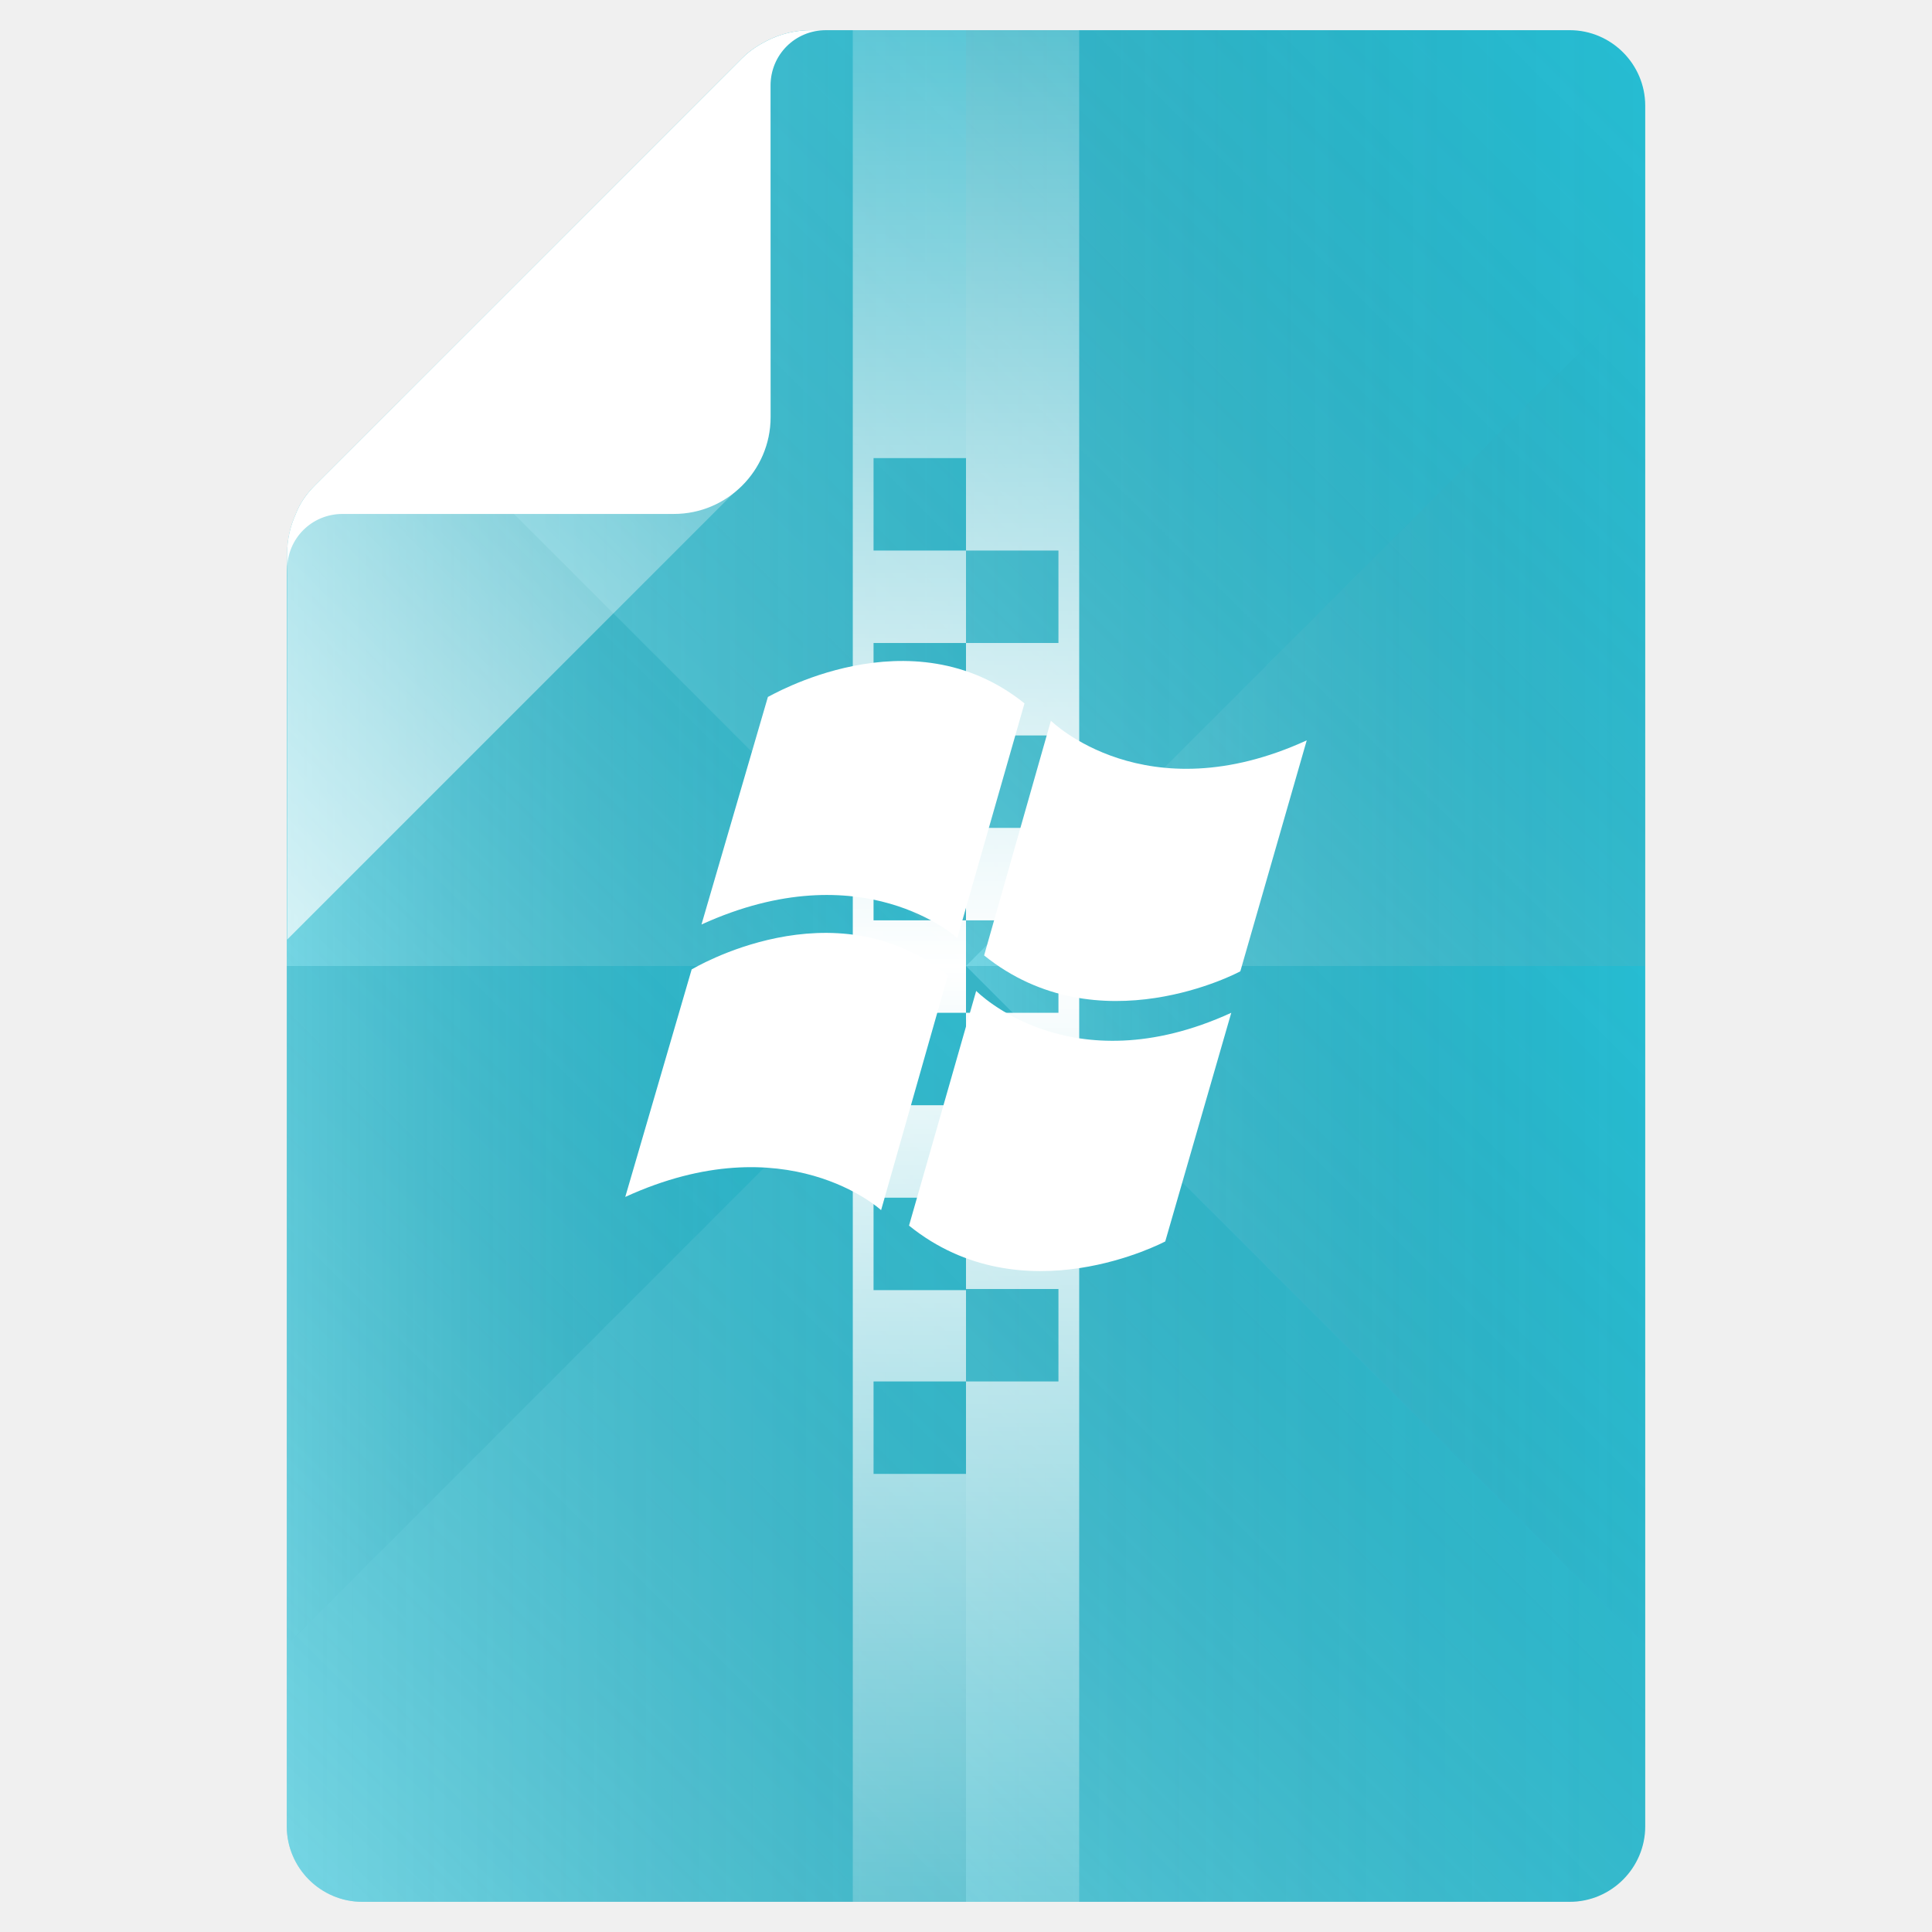
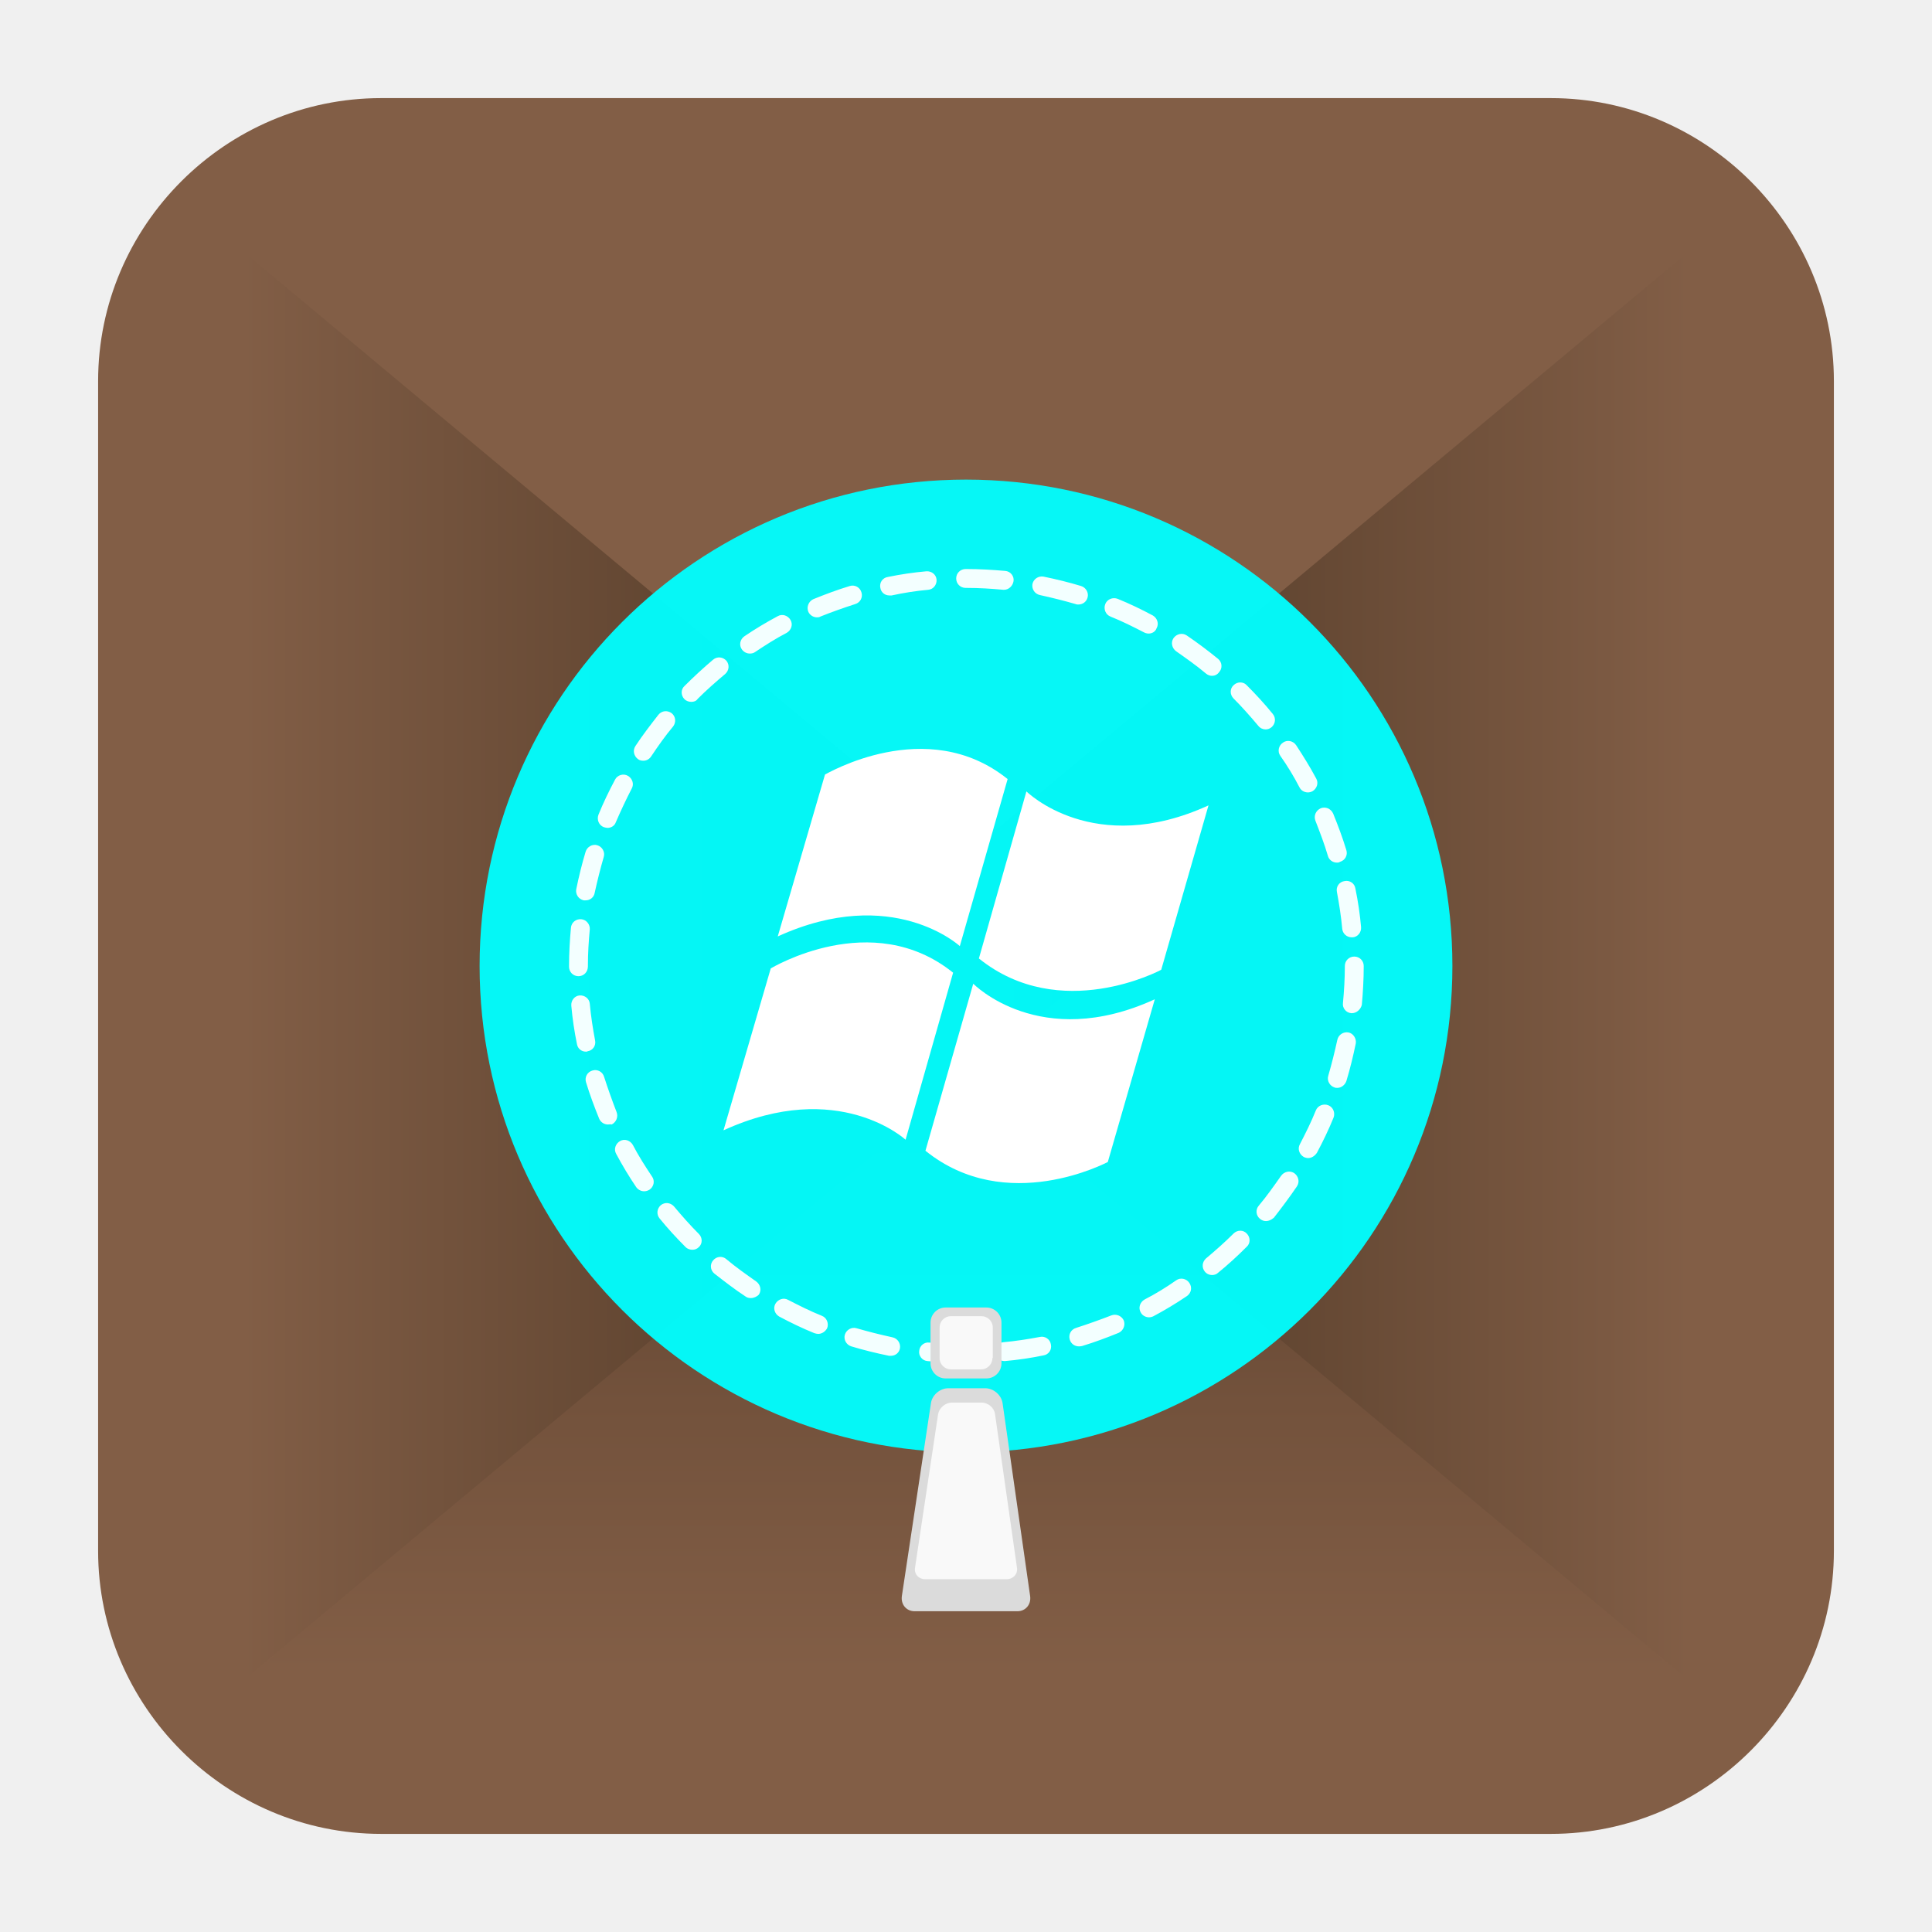
- <svg xmlns="http://www.w3.org/2000/svg" version="1.1" id="Layer_1" x="0px" y="0px" viewBox="0 0 512 512" enable-background="new 0 0 512 512" xml:space="preserve">
-   <g>
-     <path fill="#26bdd3" d="M416,8H219h-4.1c-3.7,0-7.3,0.8-10.6,2.3c-2.8,1.3-5.4,2.9-7.6,5.1L83.5,128.6c-2.2,2.2-4,4.7-5.1,7.6   c-1.5,3.3-2.3,6.9-2.3,10.6l-0.1,5.7V484c0,11,9,20,20,20h320c11,0,20-9,20-20V28C436,17,427,8,416,8z" />
-     <g>
-       <linearGradient id="SVGID_1_" gradientUnits="userSpaceOnUse" x1="91.025" y1="271.025" x2="305.025" y2="57.025">
-         <stop offset="0" style="stop-color:#FFFFFF;stop-opacity:0.2" />
-         <stop offset="1" style="stop-color:#231F20;stop-opacity:0" />
-       </linearGradient>
-       <path fill="url(#SVGID_1_)" d="M256,256V8h-37h-4.1c-3.7,0-7.3,0.8-10.6,2.3c-2.8,1.3-5.4,2.9-7.6,5.1L83.5,128.6    c-2.2,2.2-4,4.7-5.1,7.6c-1.5,3.3-2.3,6.9-2.3,10.6l-0.1,5.7V256H256z" />
-       <linearGradient id="SVGID_2_" gradientUnits="userSpaceOnUse" x1="239" y1="239" x2="447.125" y2="30.875">
-         <stop offset="0" style="stop-color:#FFFFFF;stop-opacity:0.2" />
-         <stop offset="1" style="stop-color:#231F20;stop-opacity:0" />
-       </linearGradient>
-       <path fill="url(#SVGID_2_)" d="M416,8H256v248h180V28C436,17,427,8,416,8z" />
-       <linearGradient id="SVGID_3_" gradientUnits="userSpaceOnUse" x1="64.875" y1="481.125" x2="273" y2="273">
-         <stop offset="0" style="stop-color:#FFFFFF;stop-opacity:0.2" />
-         <stop offset="1" style="stop-color:#231F20;stop-opacity:0" />
-       </linearGradient>
-       <path fill="url(#SVGID_3_)" d="M76,484c0,11,9,20,20,20h160V256H76V484z" />
-       <linearGradient id="SVGID_4_" gradientUnits="userSpaceOnUse" x1="236.062" y1="484.062" x2="450.062" y2="270.062">
-         <stop offset="0" style="stop-color:#FFFFFF;stop-opacity:0.2" />
-         <stop offset="1" style="stop-color:#231F20;stop-opacity:0" />
-       </linearGradient>
-       <path fill="url(#SVGID_4_)" d="M256,256v248h160c11,0,20-9,20-20V256H256z" />
+ <svg xmlns="http://www.w3.org/2000/svg" xml:space="preserve" style="enable-background:new 0 0 512 512;" viewBox="0 0 512 512" y="0px" x="0px" id="Layer_2_1_" version="1.1">
+   <defs id="defs92" />
+   <style id="style2" type="text/css">
+ 	.st0{fill:#825E46;}
+ 	.st1{fill:url(#SVGID_1_);}
+ 	.st2{fill:url(#SVGID_2_);}
+ 	.st3{fill:url(#SVGID_3_);}
+ 	.st4{display:none;}
+ 	.st5{display:inline;opacity:0.95;enable-background:new    ;}
+ 	.st6{opacity:0.95;fill:#F45C08;enable-background:new    ;}
+ 	.st7{fill:#FFFFFF;}
+ 	.st8{display:inline;}
+ 	.st9{fill:#DBDBDB;}
+ 	.st10{fill:#F9F9F9;}
+ 	.st11{opacity:0.95;fill:#F2890A;enable-background:new    ;}
+ 	.st12{opacity:0.95;enable-background:new    ;}
+ </style>
+   <path id="path4" d="M411,486H101c-41.2,0-75-33.8-75-75V101c0-41.2,33.8-75,75-75h310c41.2,0,75,33.8,75,75v310  C486,452.2,452.2,486,411,486z" class="st0" />
+   <g id="g39">
+     <linearGradient gradientTransform="matrix(1 0 0 -1 0 512)" y2="284.728" x2="256" y1="68.986" x1="256" gradientUnits="userSpaceOnUse" id="SVGID_1_">
+       <stop id="stop6" style="stop-color:#825E46" offset="0" />
+       <stop id="stop8" style="stop-color:#73523C" offset="0.329" />
+       <stop id="stop10" style="stop-color:#4B3423" offset="0.962" />
+       <stop id="stop12" style="stop-color:#483221" offset="1" />
+     </linearGradient>
+     <polygon id="polygon15" points="68.9,443 256,227.3 443.1,443  " class="st1" />
+     <linearGradient gradientTransform="matrix(1 0 0 -1 0 512)" y2="256" x2="447.57" y1="256" x1="220.708" gradientUnits="userSpaceOnUse" id="SVGID_2_">
+       <stop id="stop17" style="stop-color:#483221" offset="0" />
+       <stop id="stop19" style="stop-color:#563D2A" offset="0.312" />
+       <stop id="stop21" style="stop-color:#7B5942" offset="0.902" />
+       <stop id="stop23" style="stop-color:#825E46" offset="1" />
+     </linearGradient>
+     <polygon id="polygon26" points="447.6,445.4 220.7,256 447.6,66.6  " class="st2" />
+     <linearGradient gradientTransform="matrix(1 0 0 -1 0 512)" y2="256" x2="291.292" y1="256" x1="64.43" gradientUnits="userSpaceOnUse" id="SVGID_3_">
+       <stop id="stop28" style="stop-color:#825E46" offset="0" />
+       <stop id="stop30" style="stop-color:#7B5942" offset="9.840000e-02" />
+       <stop id="stop32" style="stop-color:#563D2A" offset="0.688" />
+       <stop id="stop34" style="stop-color:#483221" offset="1" />
+     </linearGradient>
+     <polygon id="polygon37" points="64.4,445.4 291.3,256 64.4,66.6  " class="st3" />
+   </g>
+   <g id="g59" class="st4">
+     <g id="g45" class="st5">
+       <circle id="circle41" r="129.8" cy="250.1" cx="256" class="st6" />
+       <path id="path43" d="M253.2,353C253.2,353,253.2,353,253.2,353c-3.4,0-6.8-0.1-10.1-0.3c-1.4-0.1-2.5-1.2-2.4-2.6    c0.1-1.4,1.2-2.5,2.6-2.4c3.3,0.1,6.6,0.2,9.9,0.3c1.4,0,2.5,1.2,2.5,2.6C255.8,351.9,254.6,353,253.2,353z M265.2,352.9    c-1.4,0-2.5-1.1-2.5-2.5c0-1.4,1.1-2.6,2.5-2.6c3.3-0.1,6.6-0.3,9.9-0.5c1.4-0.1,2.6,1,2.7,2.4c0.1,1.4-1,2.6-2.4,2.7    C272.1,352.6,268.7,352.7,265.2,352.9C265.3,352.9,265.3,352.9,265.2,352.9z M231.3,351.9c-0.1,0-0.2,0-0.2,0    c-3.4-0.3-6.8-0.7-10-1.1c-1.4-0.2-2.4-1.5-2.2-2.9s1.5-2.4,2.9-2.2c3.2,0.4,6.5,0.8,9.8,1.1c1.4,0.1,2.4,1.4,2.3,2.8    C233.7,350.9,232.6,351.9,231.3,351.9z M287.2,351.2c-1.3,0-2.4-0.9-2.5-2.2c-0.2-1.4,0.8-2.7,2.2-2.8c3.3-0.4,6.6-0.9,9.8-1.4    c1.4-0.2,2.7,0.7,2.9,2.1c0.2,1.4-0.7,2.7-2.1,2.9c-3.2,0.5-6.6,1-10,1.4C287.4,351.2,287.3,351.2,287.2,351.2z M209.5,348.8    c-0.2,0-0.3,0-0.5,0c-3.5-0.7-6.8-1.5-9.9-2.3c-1.4-0.4-2.1-1.8-1.8-3.1c0.4-1.4,1.8-2.1,3.1-1.8c3,0.8,6.2,1.6,9.6,2.3    c1.4,0.3,2.3,1.6,2,3C211.8,348,210.7,348.8,209.5,348.8z M308.8,347.4c-1.1,0-2.2-0.8-2.5-1.9c-0.3-1.4,0.5-2.7,1.9-3.1    c3.3-0.8,6.5-1.7,9.4-2.7c1.3-0.5,2.8,0.3,3.2,1.6s-0.3,2.8-1.6,3.2c-3,1-6.3,2-9.8,2.8C309.2,347.4,309,347.4,308.8,347.4z     M188.4,342.7c-0.3,0-0.7-0.1-1-0.2c-3.5-1.5-6.7-3.1-9.3-4.8c-1.2-0.8-1.5-2.3-0.7-3.5c0.8-1.2,2.3-1.5,3.5-0.7    c2.4,1.5,5.2,3,8.5,4.3c1.3,0.5,1.9,2,1.4,3.3C190.4,342.1,189.4,342.7,188.4,342.7z M329.4,339.9c-0.9,0-1.8-0.5-2.2-1.3    c-0.7-1.2-0.2-2.8,1-3.4c3.1-1.7,5.6-3.5,7.5-5.4c1-1,2.6-1,3.6,0s1,2.6,0,3.6c-2.2,2.2-5.1,4.3-8.7,6.2    C330.2,339.8,329.8,339.9,329.4,339.9z M171,329.8c-0.8,0-1.6-0.4-2.1-1.1c-1.8-2.6-3.4-5.7-5-9.2c-0.6-1.3,0-2.8,1.3-3.3    c1.3-0.5,2.8,0,3.3,1.3c1.4,3.2,2.9,6,4.5,8.4c0.8,1.2,0.5,2.7-0.7,3.5C172,329.7,171.5,329.8,171,329.8z M344.2,324.3    c-0.4,0-0.8-0.1-1.1-0.3c-1.3-0.6-1.8-2.1-1.1-3.4c1.3-2.6,2.5-5.6,3.7-8.9c0.5-1.3,1.9-2,3.2-1.6c1.3,0.5,2,1.9,1.6,3.2    c-1.2,3.5-2.5,6.7-3.9,9.6C346,323.8,345.1,324.3,344.2,324.3z M162.4,309.7c-1.1,0-2.1-0.7-2.4-1.8c-0.9-3.1-1.7-6.4-2.4-9.9    c-0.3-1.4,0.6-2.7,2-3c1.4-0.3,2.7,0.6,3,2c0.7,3.4,1.5,6.6,2.3,9.5c0.4,1.3-0.4,2.7-1.8,3.1C162.8,309.7,162.6,309.7,162.4,309.7    z M351.2,303.5c-0.2,0-0.4,0-0.6-0.1c-1.4-0.3-2.2-1.7-1.9-3c0.7-3,1.4-6.3,1.9-9.7c0.2-1.4,1.5-2.3,2.9-2.1    c1.4,0.2,2.3,1.5,2.1,2.9c-0.6,3.5-1.3,6.8-2,9.9C353.4,302.7,352.4,303.5,351.2,303.5z M158,288.2c-1.2,0-2.3-0.9-2.5-2.2    c-0.5-3.2-0.9-6.6-1.2-10c-0.1-1.4,0.9-2.6,2.3-2.8c1.4-0.1,2.6,0.9,2.8,2.3c0.3,3.3,0.7,6.7,1.2,9.8c0.2,1.4-0.8,2.7-2.2,2.9    C158.2,288.2,158.1,288.2,158,288.2z M354.8,281.9c-0.1,0-0.2,0-0.3,0c-1.4-0.2-2.4-1.4-2.2-2.8c0.4-3.2,0.7-6.5,0.9-9.9    c0.1-1.4,1.3-2.5,2.7-2.4c1.4,0.1,2.5,1.3,2.4,2.7c-0.2,3.4-0.5,6.8-0.9,10.1C357.2,280.9,356.1,281.9,354.8,281.9z M155.9,266.3    c-1.3,0-2.5-1.1-2.5-2.4c-0.2-3.3-0.3-6.7-0.3-10.1c0-1.4,1.1-2.6,2.5-2.6c0,0,0,0,0,0c1.4,0,2.5,1.1,2.5,2.5    c0,3.3,0.1,6.6,0.3,9.9c0.1,1.4-1,2.6-2.4,2.7C156,266.3,156,266.3,155.9,266.3z M356.3,259.9    C356.3,259.9,356.2,259.9,356.3,259.9c-1.5,0-2.6-1.2-2.5-2.6c0.1-2.4,0.1-4.8,0.1-7.2c0-0.9,0-1.8,0-2.7c0-1.4,1.1-2.5,2.5-2.6    c0,0,0,0,0,0c1.4,0,2.5,1.1,2.5,2.5c0,0.9,0,1.8,0,2.7c0,2.4,0,4.9-0.1,7.4C358.8,258.8,357.7,259.9,356.3,259.9z M155.7,244.3    C155.7,244.3,155.7,244.3,155.7,244.3c-1.5,0-2.6-1.2-2.5-2.6c0.1-3.4,0.3-6.8,0.5-10.1c0.1-1.4,1.3-2.5,2.7-2.4    c1.4,0.1,2.5,1.3,2.4,2.7c-0.2,3.2-0.4,6.6-0.5,9.9C158.2,243.3,157.1,244.3,155.7,244.3z M356,237.9c-1.3,0-2.5-1-2.5-2.4    c-0.2-3.3-0.4-6.7-0.7-9.9c-0.1-1.4,0.9-2.6,2.3-2.8c1.4-0.1,2.6,0.9,2.8,2.3c0.3,3.3,0.5,6.7,0.7,10.1c0.1,1.4-1,2.6-2.4,2.7    C356.1,237.9,356,237.9,356,237.9z M157.3,222.4c-0.1,0-0.2,0-0.3,0c-1.4-0.2-2.4-1.4-2.2-2.8c0.4-3.4,0.9-6.8,1.4-10    c0.2-1.4,1.5-2.3,2.9-2.1c1.4,0.2,2.3,1.5,2.1,2.9c-0.5,3.1-1,6.4-1.4,9.8C159.7,221.5,158.6,222.4,157.3,222.4z M353.9,216.1    c-1.2,0-2.3-0.9-2.5-2.2c-0.5-3.4-1.1-6.6-1.7-9.7c-0.3-1.4,0.6-2.7,2-3c1.4-0.3,2.7,0.6,3,2c0.6,3.2,1.2,6.5,1.7,10    c0.2,1.4-0.8,2.7-2.1,2.9C354.1,216.1,354,216.1,353.9,216.1z M161,200.8c-0.2,0-0.4,0-0.6-0.1c-1.4-0.3-2.2-1.7-1.9-3.1    c0.8-3.5,1.8-6.8,2.8-9.8c0.4-1.3,1.9-2.1,3.2-1.6c1.3,0.4,2.1,1.9,1.6,3.2c-1,2.9-1.8,6.1-2.6,9.4    C163.2,200,162.2,200.8,161,200.8z M349.4,194.6c-1.1,0-2.1-0.7-2.4-1.8c-1-3.3-2-6.4-3.2-9.2c-0.5-1.3,0.1-2.8,1.4-3.3    c1.3-0.5,2.8,0.1,3.3,1.4c1.2,2.9,2.3,6.2,3.4,9.7c0.4,1.3-0.4,2.8-1.7,3.1C349.8,194.5,349.6,194.6,349.4,194.6z M168.3,180.1    c-0.4,0-0.8-0.1-1.2-0.3c-1.2-0.6-1.7-2.2-1.1-3.4c1.8-3.5,3.8-6.5,6-8.8c1-1,2.6-1.1,3.6-0.1c1,1,1.1,2.6,0.1,3.6    c-1.8,2-3.6,4.6-5.2,7.7C170.1,179.6,169.2,180.1,168.3,180.1z M340.4,174.6c-0.8,0-1.6-0.4-2.1-1c-0.9-1.2-1.8-2.3-2.7-3.2    c-1.1-1.1-2.4-2.1-3.8-3.1c-1.2-0.8-1.4-2.4-0.7-3.5c0.8-1.2,2.4-1.4,3.5-0.7c1.7,1.2,3.3,2.4,4.6,3.7c1.1,1.1,2.2,2.4,3.2,3.8    c0.8,1.1,0.6,2.7-0.6,3.5C341.5,174.4,340.9,174.6,340.4,174.6z M183.5,164.8c-0.9,0-1.8-0.5-2.3-1.4c-0.6-1.2-0.2-2.8,1.1-3.4    c2.8-1.4,6-2.8,9.5-4c1.3-0.5,2.8,0.2,3.2,1.6c0.5,1.3-0.2,2.8-1.6,3.2c-3.3,1.2-6.3,2.4-8.9,3.8    C184.3,164.7,183.9,164.8,183.5,164.8z M322.7,162.2c-0.3,0-0.6-0.1-0.9-0.2c-2.8-1.1-5.9-2.2-9.2-3.1c-1.3-0.4-2.1-1.8-1.7-3.1    c0.4-1.3,1.8-2.1,3.1-1.7c3.5,1,6.8,2.1,9.7,3.3c1.3,0.5,1.9,2,1.4,3.3C324.6,161.6,323.7,162.2,322.7,162.2z M204.2,157.6    c-1.1,0-2.2-0.8-2.5-1.9c-0.3-1.4,0.5-2.7,1.9-3.1c3.1-0.7,6.5-1.4,9.9-2c1.4-0.2,2.7,0.7,2.9,2.1c0.2,1.4-0.7,2.7-2.1,2.9    c-3.4,0.6-6.6,1.2-9.6,2C204.6,157.6,204.4,157.6,204.2,157.6z M301.5,156.3c-0.2,0-0.3,0-0.5,0c-3.1-0.6-6.4-1.1-9.7-1.6    c-1.4-0.2-2.4-1.5-2.2-2.9c0.2-1.4,1.5-2.3,2.9-2.2c3.4,0.5,6.8,1,10,1.7c1.4,0.3,2.3,1.6,2,3    C303.8,155.4,302.7,156.3,301.5,156.3z M225.9,153.9c-1.3,0-2.4-1-2.5-2.2c-0.2-1.4,0.8-2.6,2.2-2.8c3.3-0.4,6.7-0.7,10.1-0.9    c1.4-0.1,2.6,0.9,2.7,2.3s-0.9,2.6-2.3,2.7c-3.3,0.2-6.6,0.6-9.8,0.9C226.1,153.9,226,153.9,225.9,153.9z M279.8,153.3    c-0.1,0-0.1,0-0.2,0c-3.2-0.3-6.6-0.5-9.9-0.7c-1.4-0.1-2.5-1.3-2.4-2.7s1.3-2.5,2.7-2.4c3.4,0.2,6.8,0.4,10.1,0.7    c1.4,0.1,2.4,1.4,2.3,2.7C282.2,152.3,281.1,153.3,279.8,153.3z M247.8,152.4c-1.4,0-2.5-1.1-2.5-2.5c0-1.4,1.1-2.6,2.5-2.6    c3.3-0.1,6.7-0.1,10.1-0.1c1.4,0,2.5,1.1,2.5,2.6c0,1.4-1.1,2.5-2.5,2.5c0,0,0,0,0,0C254.5,152.2,251.1,152.3,247.8,152.4    C247.8,152.4,247.8,152.4,247.8,152.4z" class="st7" />
    </g>
-     <g>
-       <linearGradient id="SVGID_5_" gradientUnits="userSpaceOnUse" x1="76" y1="271.025" x2="256" y2="271.025">
-         <stop offset="0" style="stop-color:#FFFFFF;stop-opacity:0.2" />
-         <stop offset="1" style="stop-color:#231F20;stop-opacity:0" />
-       </linearGradient>
-       <path fill="url(#SVGID_5_)" d="M256,256L106,106l-22.5,22.5c-2.2,2.2-4,4.7-5.1,7.6c-1.5,3.3-2.3,6.9-2.3,10.6l-0.1,5.7V436    L256,256z" />
-       <linearGradient id="SVGID_6_" gradientUnits="userSpaceOnUse" x1="106.05" y1="132" x2="436" y2="132">
-         <stop offset="0" style="stop-color:#FFFFFF;stop-opacity:0.2" />
-         <stop offset="1" style="stop-color:#231F20;stop-opacity:0" />
-       </linearGradient>
-       <path fill="url(#SVGID_6_)" d="M256,256L436,76V28c0-11-9-20-20-20H219h-4.1c-3.7,0-7.3,0.8-10.6,2.3c-2.8,1.3-5.4,2.9-7.6,5.1    L106,106L256,256z" />
-       <linearGradient id="SVGID_7_" gradientUnits="userSpaceOnUse" x1="76" y1="380" x2="436" y2="380">
-         <stop offset="0" style="stop-color:#FFFFFF;stop-opacity:0.2" />
-         <stop offset="1" style="stop-color:#231F20;stop-opacity:0" />
-       </linearGradient>
-       <path fill="url(#SVGID_7_)" d="M436,484v-48L256,256L76,436v48c0,11,9,20,20,20h320C427,504,436,495,436,484z" />
-       <linearGradient id="SVGID_8_" gradientUnits="userSpaceOnUse" x1="256" y1="256" x2="436" y2="256">
-         <stop offset="0" style="stop-color:#FFFFFF;stop-opacity:0.2" />
-         <stop offset="1" style="stop-color:#231F20;stop-opacity:0" />
-       </linearGradient>
-       <polygon fill="url(#SVGID_8_)" points="436,436 436,76 256,256   " />
+     <g id="g57" class="st8">
+       <path id="path47" d="M273,417c0.3,2.2-1.2,4-3.4,4h-27.2c-2.2,0-3.7-1.8-3.4-4l7.7-51.1c0.3-2.2,2.4-4,4.6-4h9.8    c2.2,0,4.3,1.8,4.6,4L273,417z" class="st9" />
+       <g id="g53">
+         <path id="path49" d="M265.4,355.3c0,2.2-1.8,4-4,4h-10.8c-2.2,0-4-1.8-4-4v-10.8c0-2.2,1.8-4,4-4h10.8c2.2,0,4,1.8,4,4V355.3z" class="st9" />
+         <path id="path51" d="M263,353.9c0,1.6-1.3,3-3,3H252c-1.6,0-3-1.3-3-3v-8.1c0-1.6,1.3-3,3-3h8.1c1.6,0,3,1.3,3,3V353.9z" class="st10" />
+       </g>
+       <path id="path55" d="M269.5,409.4c0.3,1.7-1,3.1-2.7,3.1h-21.6c-1.8,0-3-1.4-2.7-3.1l6.1-40.6c0.3-1.7,1.9-3.1,3.7-3.1h7.8    c1.8,0,3.4,1.4,3.6,3.1L269.5,409.4z" class="st10" />
    </g>
-     <linearGradient id="SVGID_9_" gradientUnits="userSpaceOnUse" x1="95.8" y1="-70.4" x2="462.7" y2="-437.3" gradientTransform="matrix(0.5 0 0 0.5 0 256)">
-       <stop offset="0" style="stop-color:#FFFFFF" />
-       <stop offset="1" style="stop-color:#FFFFFF;stop-opacity:0" />
-     </linearGradient>
-     <path opacity="0.7" fill="url(#SVGID_9_)" enable-background="new    " d="M196.7,15.6L83.5,128.8c-2.2,2.2-4,4.7-5.1,7.6   c-1.5,3.3-2.3,6.9-2.3,10.6v102l120.6-120.6c4.9-4.9,7.6-11.3,7.6-18.1v-100C201.5,11.6,198.9,13.4,196.7,15.6z" />
-     <path fill="#FFFFFF" d="M214.9,8c-3.7,0-7.3,0.8-10.6,2.3c-2.8,1.3-5.4,2.9-7.6,5.1L83.5,128.6c-2.2,2.2-4,4.7-5.1,7.6   c-1.5,3.3-2.3,6.9-2.3,10.6v4.1c0-8.2,6.5-14.7,14.7-14.7h87.8c14.1,0,25.6-11.5,25.6-25.6V22.7c0-8.2,6.5-14.7,14.7-14.7H214.9z" />
  </g>
-   <g>
-     <path fill="#FFFFFF" d="M271.5,186.4l-17.8,62.2c0,0-25-23.1-67.8-3.6l17.6-60.3C203.6,184.8,241.3,162.1,271.5,186.4z" />
-     <path fill="#FFFFFF" d="M251.2,258.5l-17.7,62.2c0,0-25-23.1-67.8-3.5l17.6-60.3C183.4,256.9,220.9,234.1,251.2,258.5z" />
-     <path fill="#FFFFFF" d="M260.8,253.2l17.7-62.2c0,0,25,24.8,67.8,5.2l-17.6,61.2C328.6,257.5,291.1,277.6,260.8,253.2z" />
-     <path fill="#FFFFFF" d="M240.9,324.8l17.8-62.2c0,0,24.8,25.4,67.6,5.8L308.8,329C308.7,329,271.1,349.2,240.9,324.8z" />
+   <circle style="fill:#00ffff" id="circle61" r="128.9" cy="256" cx="256" class="st11" />
+   <g id="g67" class="st12">
+     <g id="g65">
+       <path id="path63" d="M256.1,361.2H256c-3.4,0-6.8-0.2-10.2-0.5c-1.4-0.1-2.4-1.4-2.2-2.7c0.1-1.4,1.4-2.4,2.7-2.2    c3.2,0.3,6.5,0.5,9.7,0.5h0.1c1.4,0,2.5,1.1,2.5,2.5S257.5,361.2,256.1,361.2z M266.2,360.7c-1.3,0-2.4-1-2.5-2.3    c-0.1-1.4,0.9-2.6,2.2-2.7c3.3-0.3,6.5-0.8,9.7-1.4c1.3-0.3,2.7,0.6,2.9,2c0.3,1.4-0.6,2.7-2,2.9c-3.4,0.7-6.8,1.2-10.2,1.5    C266.3,360.7,266.3,360.7,266.2,360.7z M236.1,359.3c-0.2,0-0.3,0-0.5,0c-3.4-0.7-6.7-1.5-10-2.5c-1.3-0.4-2.1-1.8-1.7-3.1    c0.4-1.3,1.8-2.1,3.1-1.7c3.1,0.9,6.3,1.7,9.5,2.4c1.4,0.3,2.2,1.6,2,2.9C238.3,358.5,237.3,359.3,236.1,359.3z M285.9,356.8    c-1.1,0-2.1-0.7-2.4-1.8c-0.4-1.3,0.3-2.7,1.7-3.1c3.1-1,6.2-2.1,9.3-3.3c1.3-0.5,2.7,0.1,3.3,1.3c0.5,1.3-0.1,2.7-1.3,3.3    c-3.2,1.3-6.4,2.5-9.7,3.5C286.4,356.8,286.2,356.8,285.9,356.8z M216.8,353.5c-0.3,0-0.6-0.1-1-0.2c-3.2-1.3-6.3-2.8-9.3-4.4    c-1.2-0.7-1.7-2.2-1-3.4c0.7-1.2,2.2-1.7,3.4-1c2.9,1.5,5.9,3,8.9,4.2c1.3,0.5,1.9,2,1.4,3.3C218.7,352.9,217.8,353.5,216.8,353.5    z M304.5,349.1c-0.9,0-1.8-0.5-2.2-1.3c-0.7-1.2-0.2-2.7,1-3.4c2.9-1.5,5.7-3.2,8.4-5.1c1.1-0.8,2.7-0.5,3.5,0.7s0.5,2.7-0.7,3.5    c-2.8,1.9-5.8,3.7-8.8,5.3C305.3,349,304.9,349.1,304.5,349.1z M199,344c-0.5,0-1-0.1-1.4-0.4c-2.9-1.9-5.6-4-8.3-6.1    c-1.1-0.9-1.2-2.5-0.3-3.5c0.9-1.1,2.5-1.2,3.5-0.3c2.5,2.1,5.2,4,7.9,5.9c1.1,0.8,1.5,2.3,0.7,3.5C200.6,343.6,199.8,344,199,344    z M321.2,337.9c-0.7,0-1.4-0.3-1.9-0.9c-0.9-1.1-0.7-2.6,0.3-3.5c2.5-2.1,5-4.3,7.3-6.6c1-1,2.6-1,3.5,0c1,1,1,2.6,0,3.5    c-2.4,2.4-5,4.8-7.6,6.9C322.4,337.7,321.8,337.9,321.2,337.9z M183.5,331.2c-0.6,0-1.3-0.2-1.8-0.7c-2.4-2.4-4.8-5-6.9-7.6    c-0.9-1.1-0.7-2.6,0.3-3.5c1.1-0.9,2.6-0.7,3.5,0.3c2.1,2.5,4.3,5,6.6,7.3c1,1,1,2.6,0,3.5C184.7,331,184.1,331.2,183.5,331.2z     M335.5,323.6c-0.6,0-1.1-0.2-1.6-0.6c-1.1-0.9-1.2-2.5-0.3-3.5c2.1-2.5,4-5.2,5.9-7.9c0.8-1.1,2.3-1.5,3.5-0.7    c1.1,0.8,1.5,2.3,0.7,3.5c-1.9,2.8-4,5.6-6.1,8.3C336.9,323.3,336.2,323.6,335.5,323.6z M170.7,315.7c-0.8,0-1.6-0.4-2.1-1.1    c-1.9-2.8-3.7-5.8-5.3-8.8c-0.7-1.2-0.2-2.7,1-3.4c1.2-0.7,2.7-0.2,3.4,1c1.5,2.9,3.3,5.7,5.1,8.4c0.8,1.1,0.5,2.7-0.7,3.5    C171.6,315.6,171.1,315.7,170.7,315.7z M346.7,306.9c-0.4,0-0.8-0.1-1.2-0.3c-1.2-0.7-1.7-2.2-1-3.4c1.5-2.9,3-5.9,4.2-8.9    c0.5-1.3,2-1.9,3.3-1.4c1.3,0.5,1.9,2,1.4,3.3c-1.3,3.2-2.8,6.3-4.4,9.3C348.4,306.4,347.5,306.9,346.7,306.9z M161.1,298    c-1,0-1.9-0.6-2.3-1.5c-1.3-3.2-2.5-6.4-3.5-9.7c-0.4-1.3,0.3-2.7,1.7-3.1c1.3-0.4,2.7,0.3,3.1,1.7c1,3.1,2.1,6.2,3.3,9.3    c0.5,1.3-0.1,2.7-1.3,3.3C161.8,297.9,161.4,298,161.1,298z M354.4,288.3c-0.2,0-0.5,0-0.7-0.1c-1.3-0.4-2.1-1.8-1.7-3.1    c0.9-3.1,1.7-6.3,2.4-9.5c0.3-1.4,1.6-2.2,2.9-2s2.2,1.6,2,2.9c-0.7,3.4-1.5,6.7-2.5,10C356.4,287.6,355.4,288.3,354.4,288.3z     M155.3,278.7c-1.2,0-2.2-0.8-2.4-2c-0.7-3.4-1.2-6.8-1.5-10.2c-0.1-1.4,0.9-2.6,2.2-2.7c1.4-0.1,2.6,0.9,2.7,2.2    c0.3,3.3,0.8,6.5,1.4,9.7c0.3,1.4-0.6,2.7-2,2.9C155.6,278.7,155.4,278.7,155.3,278.7z M358.3,268.5c-0.1,0-0.2,0-0.2,0    c-1.4-0.1-2.4-1.4-2.2-2.7c0.3-3.2,0.5-6.5,0.5-9.8c0-1.4,1.1-2.5,2.5-2.5s2.5,1.1,2.5,2.5v0.1c0,3.4-0.2,6.9-0.5,10.2    C360.6,267.5,359.5,268.5,358.3,268.5z M153.3,258.7c-1.4,0-2.5-1.1-2.5-2.5V256c0-3.4,0.2-6.8,0.5-10.1c0.1-1.4,1.3-2.4,2.7-2.3    c1.4,0.1,2.4,1.4,2.3,2.7c-0.3,3.2-0.5,6.4-0.5,9.6v0.2C155.8,257.6,154.7,258.7,153.3,258.7z M358.2,248.4c-1.3,0-2.4-1-2.5-2.3    c-0.3-3.3-0.8-6.5-1.4-9.7c-0.3-1.4,0.6-2.7,2-2.9c1.4-0.3,2.7,0.6,2.9,2c0.7,3.4,1.2,6.8,1.5,10.2c0.1,1.4-0.9,2.6-2.2,2.7    C358.4,248.4,358.3,248.4,358.2,248.4z M155.2,238.6c-0.2,0-0.3,0-0.5,0c-1.4-0.3-2.2-1.6-2-2.9c0.7-3.4,1.5-6.7,2.5-10    c0.4-1.3,1.8-2.1,3.1-1.7c1.3,0.4,2.1,1.8,1.7,3.1c-0.9,3.1-1.7,6.3-2.4,9.5C157.4,237.8,156.4,238.6,155.2,238.6z M354.3,228.6    c-1.1,0-2.1-0.7-2.4-1.8c-0.9-3.1-2.1-6.2-3.3-9.3c-0.5-1.3,0.1-2.7,1.4-3.3c1.3-0.5,2.7,0.1,3.3,1.4c1.3,3.2,2.5,6.4,3.5,9.7    c0.4,1.3-0.3,2.7-1.7,3.1C354.8,228.6,354.6,228.6,354.3,228.6z M161,219.4c-0.3,0-0.6-0.1-1-0.2c-1.3-0.5-1.9-2-1.4-3.3    c1.3-3.2,2.8-6.3,4.4-9.3c0.6-1.2,2.2-1.7,3.4-1s1.7,2.2,1,3.4c-1.5,2.9-2.9,5.9-4.2,8.9C162.9,218.8,162,219.4,161,219.4z     M346.6,210c-0.9,0-1.8-0.5-2.2-1.3c-1.5-2.9-3.2-5.7-5.1-8.4c-0.8-1.1-0.5-2.7,0.7-3.5c1.1-0.8,2.7-0.5,3.5,0.7    c1.9,2.9,3.7,5.8,5.3,8.8c0.7,1.2,0.2,2.7-1,3.4C347.4,209.9,347,210,346.6,210z M170.5,201.6c-0.5,0-1-0.1-1.4-0.4    c-1.1-0.8-1.5-2.3-0.7-3.5c1.9-2.9,4-5.6,6.1-8.3c0.9-1.1,2.4-1.2,3.5-0.4c1.1,0.9,1.2,2.4,0.4,3.5c-2.1,2.5-4,5.2-5.8,7.9    C172.1,201.2,171.3,201.6,170.5,201.6z M335.4,193.3c-0.7,0-1.4-0.3-1.9-0.9c-2.1-2.5-4.3-5-6.6-7.3c-1-1-1-2.6,0-3.5    c1-1,2.6-1,3.5,0c2.4,2.4,4.8,5,6.9,7.6c0.9,1.1,0.7,2.6-0.3,3.5C336.5,193.1,336,193.3,335.4,193.3z M183.2,186    c-0.6,0-1.3-0.2-1.8-0.7c-1-1-1-2.6,0-3.5c2.4-2.4,5-4.8,7.6-7c1.1-0.9,2.6-0.7,3.5,0.3c0.9,1.1,0.7,2.6-0.3,3.5    c-2.5,2.1-5,4.3-7.3,6.6C184.5,185.8,183.9,186,183.2,186z M321.2,179.1c-0.6,0-1.1-0.2-1.6-0.6c-2.5-2.1-5.2-4-7.9-5.9    c-1.1-0.8-1.5-2.3-0.7-3.5c0.8-1.1,2.3-1.5,3.5-0.7c2.8,1.9,5.6,4,8.3,6.2c1.1,0.9,1.2,2.5,0.3,3.5    C322.6,178.8,321.9,179.1,321.2,179.1z M198.7,173.2c-0.8,0-1.6-0.4-2.1-1.1c-0.8-1.1-0.5-2.7,0.7-3.5c2.8-1.9,5.8-3.7,8.8-5.3    c1.2-0.7,2.7-0.2,3.4,1s0.2,2.7-1,3.4c-2.9,1.5-5.7,3.3-8.4,5.1C199.7,173.1,199.2,173.2,198.7,173.2z M304.4,167.9    c-0.4,0-0.8-0.1-1.2-0.3c-2.9-1.5-5.9-3-8.9-4.2c-1.3-0.5-1.9-2-1.4-3.3c0.5-1.3,2-1.9,3.3-1.4c3.2,1.3,6.3,2.8,9.3,4.4    c1.2,0.7,1.7,2.2,1,3.4C306.2,167.4,305.3,167.9,304.4,167.9z M216.5,163.6c-1,0-1.9-0.6-2.3-1.5c-0.5-1.3,0.1-2.7,1.3-3.3    c3.2-1.3,6.4-2.5,9.7-3.5c1.3-0.4,2.7,0.3,3.1,1.7c0.4,1.3-0.3,2.7-1.7,3.1c-3.1,1-6.2,2.1-9.2,3.3    C217.1,163.6,216.8,163.6,216.5,163.6z M285.8,160.2c-0.2,0-0.5,0-0.7-0.1c-3.1-0.9-6.3-1.7-9.5-2.4c-1.4-0.3-2.2-1.6-2-2.9    c0.3-1.4,1.6-2.2,2.9-2c3.4,0.7,6.7,1.5,10,2.5c1.3,0.4,2.1,1.8,1.7,3.1C287.9,159.5,286.9,160.2,285.8,160.2z M235.7,157.8    c-1.2,0-2.2-0.8-2.4-2c-0.3-1.4,0.6-2.7,2-2.9c3.4-0.7,6.8-1.2,10.2-1.5c1.4-0.1,2.6,0.9,2.7,2.2c0.1,1.4-0.9,2.6-2.2,2.7    c-3.3,0.3-6.5,0.8-9.7,1.5C236.1,157.8,235.9,157.8,235.7,157.8z M266.1,156.3c-0.1,0-0.2,0-0.2,0c-3.2-0.3-6.5-0.5-9.8-0.5    l-0.2,0c-1.4,0-2.5-1.1-2.5-2.5s1.1-2.5,2.5-2.5l0.2,0c3.5,0,6.9,0.2,10.3,0.5c1.4,0.1,2.4,1.4,2.2,2.7    C268.4,155.3,267.3,156.3,266.1,156.3z" class="st7" />
+     </g>
  </g>
-   <linearGradient id="SVGID_10_" gradientUnits="userSpaceOnUse" x1="256" y1="504" x2="256" y2="8">
-     <stop offset="0" style="stop-color:#FFFFFF;stop-opacity:0.2" />
-     <stop offset="0.5" style="stop-color:#FFFFFF" />
-     <stop offset="1" style="stop-color:#FFFFFF;stop-opacity:0.2" />
-   </linearGradient>
-   <path fill="url(#SVGID_10_)" d="M226,8v496h60V8H226z M280.5,170.4H256v24.5h24.5v24.5H256v24.5h24.5v24.5H256v24.5h24.5v24.5H256  v24.2h24.5v24.5H256v24.5h-24.5v-24.5H256v-24.2h-24.5v-24.5H256v-24.5h-24.5v-24.5H256v-24.5h-24.5v-24.5H256v-24.5h-24.5v-24.5  H256v-24.5h-24.5v-24.5H256v24.5h24.5V170.4z" />
+   <g id="g79">
+     <path id="path69" d="M273,423c0.3,2.2-1.2,4-3.4,4h-27.2c-2.2,0-3.7-1.8-3.4-4l7.7-51.1c0.3-2.2,2.4-4,4.6-4h9.8   c2.2,0,4.3,1.8,4.6,4L273,423z" class="st9" />
+     <g id="g75">
+       <path id="path71" d="M265.4,361.3c0,2.2-1.8,4-4,4h-10.8c-2.2,0-4-1.8-4-4v-10.8c0-2.2,1.8-4,4-4h10.8c2.2,0,4,1.8,4,4V361.3z" class="st9" />
+       <path id="path73" d="M263,359.9c0,1.6-1.3,3-3,3H252c-1.6,0-3-1.3-3-3v-8.1c0-1.6,1.3-3,3-3h8.1c1.6,0,3,1.3,3,3V359.9z" class="st10" />
+     </g>
+     <path id="path77" d="M269.5,415.4c0.3,1.7-1,3.1-2.7,3.1h-21.6c-1.8,0-3-1.4-2.7-3.1l6.1-40.6c0.3-1.7,1.9-3.1,3.7-3.1h7.8   c1.8,0,3.4,1.4,3.6,3.1L269.5,415.4z" class="st10" />
+   </g>
+   <g id="g83" transform="matrix(0.7116955,0,0,0.7116955,73.80596,73.8001)">
+     <path id="path75" d="m 271.5,186.4 -17.8,62.2 c 0,0 -25,-23.1 -67.8,-3.6 l 17.6,-60.3 c 0.1,0.1 37.8,-22.6 68,1.7 z" style="fill:#ffffff" />
+     <path id="path77-3" d="m 251.2,258.5 -17.7,62.2 c 0,0 -25,-23.1 -67.8,-3.5 l 17.6,-60.3 c 0.1,0 37.6,-22.8 67.9,1.6 z" style="fill:#ffffff" />
+     <path id="path79" d="M 260.8,253.2 278.5,191 c 0,0 25,24.8 67.8,5.2 l -17.6,61.2 c -0.1,0.1 -37.6,20.2 -67.9,-4.2 z" style="fill:#ffffff" />
+     <path id="path81" d="m 240.9,324.8 17.8,-62.2 c 0,0 24.8,25.4 67.6,5.8 L 308.8,329 c -0.1,0 -37.7,20.2 -67.9,-4.2 z" style="fill:#ffffff" />
+   </g>
</svg>
